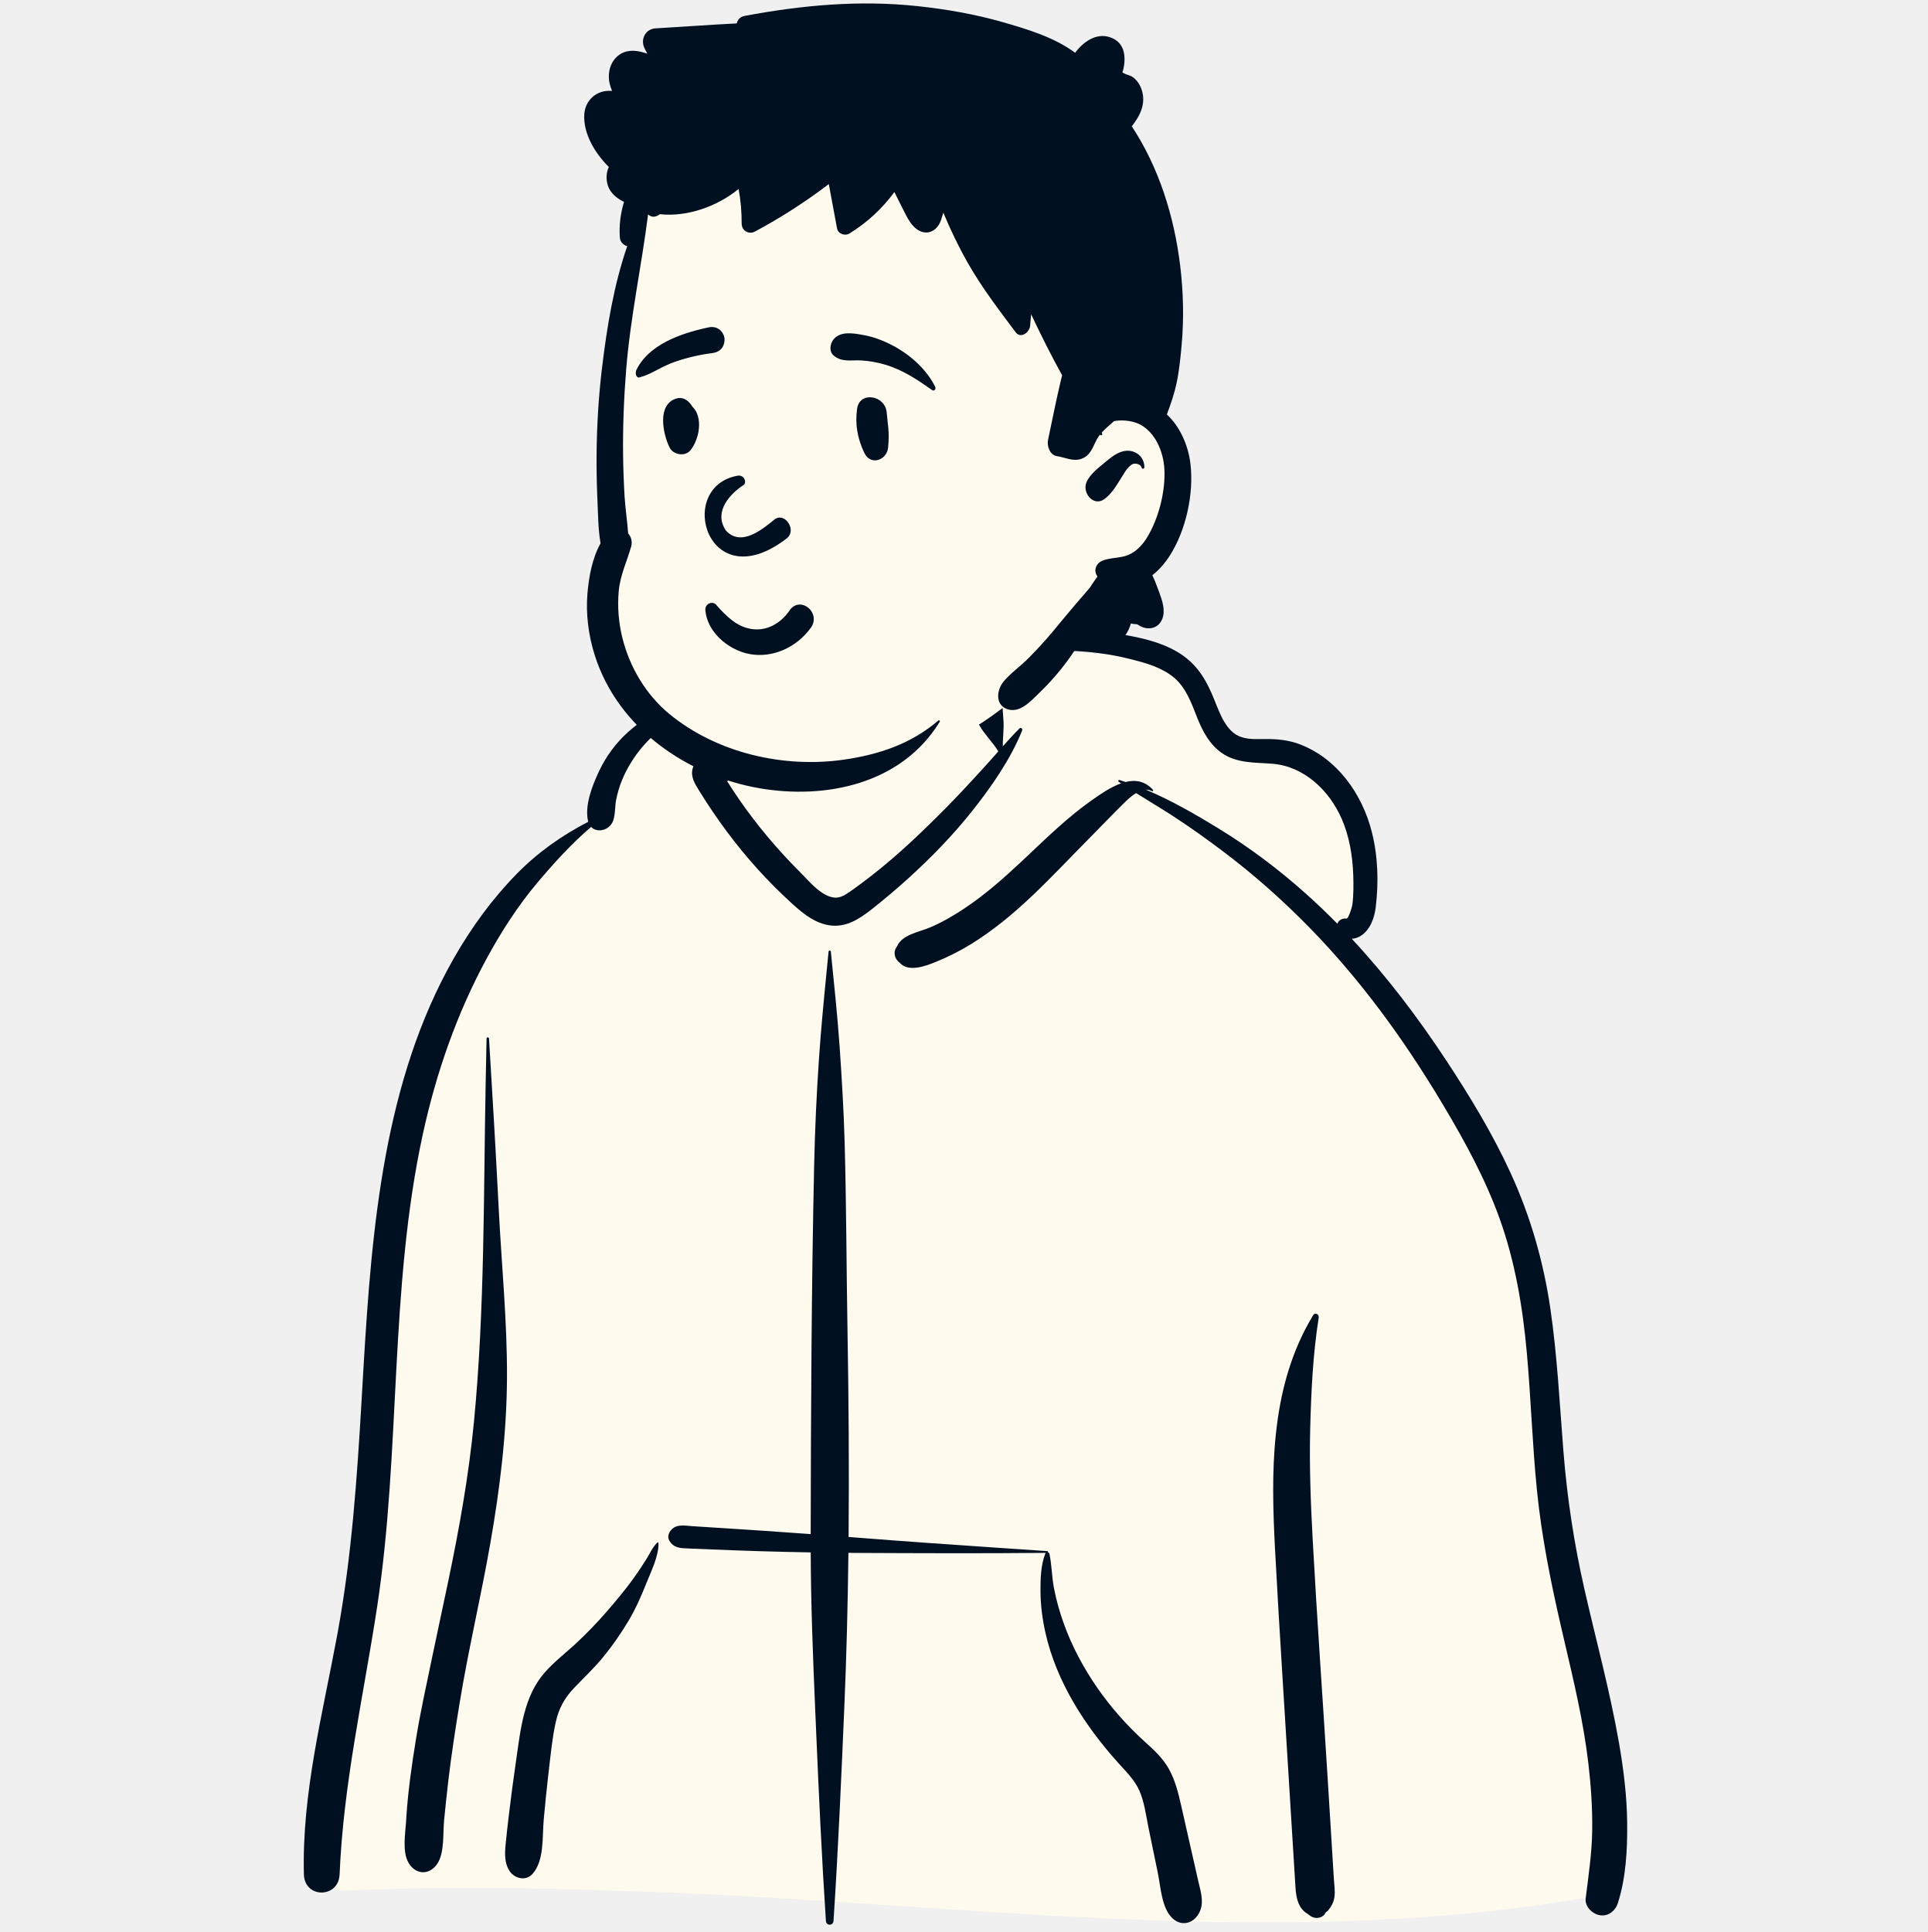
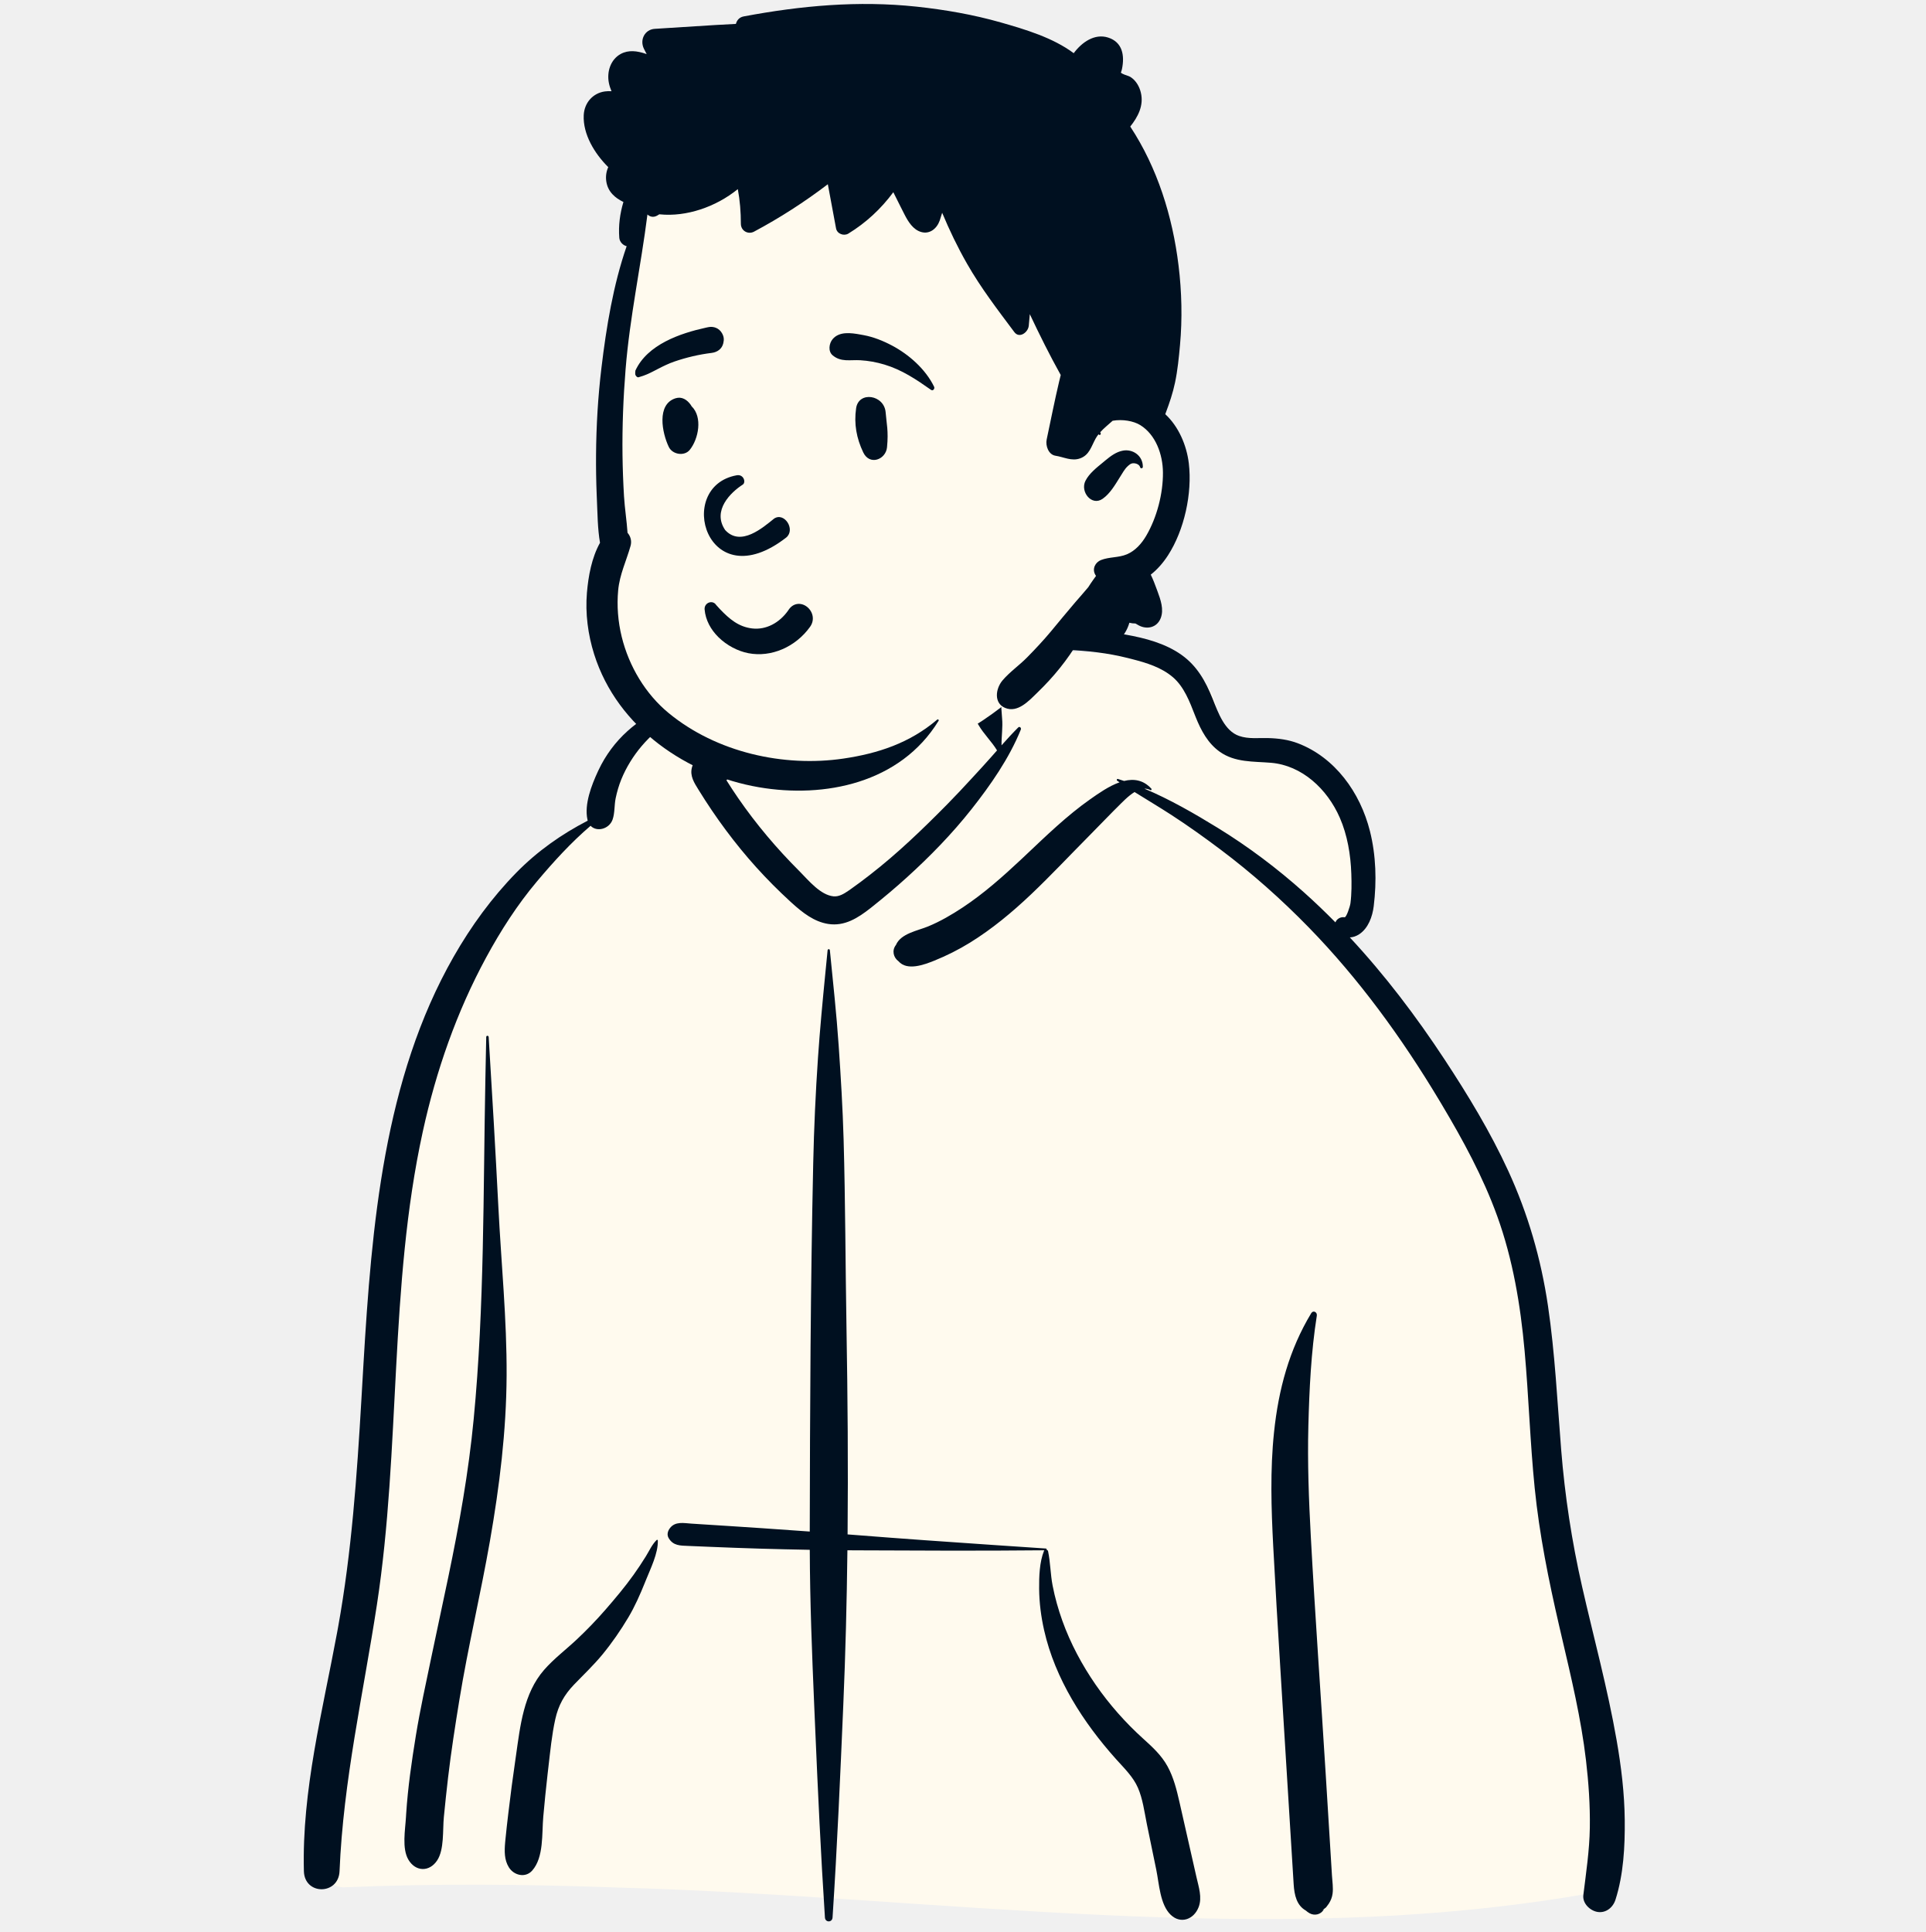
- <svg xmlns="http://www.w3.org/2000/svg" width="495" height="496" viewBox="0 0 495 496" fill="none">
-   <g clip-path="url(#clip0_187_319)">
-     <g clip-path="url(#clip1_187_319)">
-       <path fill-rule="evenodd" clip-rule="evenodd" d="M88.138 485.375C80.061 484.966 83.309 470.128 83.889 464.678C90.284 444.772 88.781 423.055 91.295 402.191C92.862 382.715 94.876 363.299 96.569 343.837C99.894 304.332 123.777 223.91 151.033 210.974C154.467 195.152 168.647 180.381 186.589 180.381C198.826 165.166 213.556 154.459 232.447 156.621C240.254 156.994 247.825 165.691 255.305 167.37C259.494 167.977 296.664 166.416 304.11 171.06C309.297 173.858 313.979 179.027 312.454 185.607C310.021 193.58 317.582 184.953 333.356 193.463C365.521 213.753 346.301 240.898 345.449 241.739C365.521 271.073 383.066 294.871 391.183 330.727C396.444 357.346 395.852 384.825 400.26 411.581C401.816 420.857 404.204 429.817 406.787 438.827C409.587 450.619 410.949 480.004 412.492 480.266C415.304 481.001 410.867 487.064 407.888 487.068C325.296 501.458 241.401 487.664 158.364 485.411C134.964 484.557 111.538 484.36 88.138 485.375Z" fill="#FFFAEE" />
-       <path fill-rule="evenodd" clip-rule="evenodd" d="M213.318 244.329C213.28 243.933 212.77 243.933 212.73 244.329L212.149 250.243C211.439 257.462 210.756 264.67 210.26 271.925C209.642 280.972 209.231 290.018 209.031 299.084C208.337 330.663 208.2 362.258 208.141 393.846C204.074 393.549 200.007 393.264 195.937 392.988C193.176 392.801 190.416 392.62 187.655 392.444L180.614 391.995L177.714 391.808C175.756 391.681 173.53 391.164 172.161 392.986C171.612 393.717 171.337 394.664 171.849 395.53C173.028 397.528 174.838 397.458 176.887 397.545C178.82 397.628 180.751 397.707 182.684 397.786C186.826 397.954 190.966 398.114 195.109 398.236C199.457 398.363 203.801 398.467 208.147 398.546C208.19 411.88 208.717 425.198 209.284 438.518L209.542 444.512C210.236 460.721 210.984 476.945 212.046 493.133C212.133 494.458 213.917 494.456 214.004 493.133C215.201 474.903 215.99 456.634 216.772 438.379C217.34 425.144 217.67 411.905 217.826 398.664C218.402 398.668 218.976 398.677 219.549 398.679C235.861 398.754 252.167 398.828 268.478 398.666C268.45 398.7 268.424 398.735 268.406 398.779C267.225 401.705 267.113 405.442 267.142 408.582C267.175 412.184 267.637 415.742 268.427 419.245C271.257 431.795 278.556 443.036 286.87 452.328L287.141 452.629C289.102 454.806 291.352 456.993 292.556 459.766C293.786 462.597 294.213 465.908 294.819 468.948L294.89 469.297L297.263 480.81C298.017 484.468 298.231 489.8 300.987 492.44C303.558 494.901 306.964 493.615 308.174 490.446C309.119 487.972 308.178 485.255 307.618 482.783L303.234 463.424C302.513 460.267 301.726 457.089 300.171 454.254C298.579 451.348 296.244 449.242 293.861 447.088C289.349 443.009 285.208 438.337 281.705 433.28C278.204 428.224 275.211 422.652 273.113 416.792C272.062 413.86 271.201 410.813 270.607 407.741C270.043 404.825 270.048 401.807 269.444 398.922C269.402 398.722 269.242 398.585 269.059 398.525C269.102 398.396 269.036 398.224 268.865 398.212L255.525 397.312C243.668 396.508 231.811 395.684 219.965 394.743L217.872 394.583C218.034 376.916 217.895 359.247 217.591 341.573C217.314 325.366 217.308 309.155 216.849 292.95C216.62 284.908 216.129 276.885 215.581 268.859C215.021 260.651 214.125 252.513 213.318 244.329ZM338.569 338.3C338.711 337.398 337.633 336.842 337.136 337.664C331.456 347.069 328.718 357.284 327.563 368.288C326.544 378 326.844 387.853 327.352 397.59C327.894 407.978 328.525 418.361 329.164 428.742L330.146 444.66L332.61 484.566C332.786 487.421 333.403 490.018 335.743 491.345C336.039 491.605 336.348 491.837 336.708 492.039C337.972 492.749 339.649 492.39 340.38 491.027L340.087 491.231C339.832 491.399 340.118 491.162 340.947 490.522L341.651 489.567C342.162 488.761 342.488 487.968 342.619 487.008C342.823 485.517 342.559 483.882 342.466 482.385L340.851 456.216C339.596 435.874 338.129 415.536 337.024 395.181C336.509 385.695 336.148 376.199 336.392 366.697C336.635 357.246 337.094 347.636 338.569 338.3ZM289.431 163.122L289.116 163.067C277.834 161.098 265.566 161.467 255.256 167.179C255.17 167.226 255.209 167.375 255.305 167.37L258.624 167.231C269.13 166.799 279.604 166.543 289.934 169.136L290.992 169.404C294.712 170.357 298.597 171.524 301.585 174.104C304.441 176.571 305.863 180.377 307.231 183.88L307.414 184.343C308.801 187.803 310.558 191.085 313.599 193.248C317.538 196.05 322.275 195.707 326.791 196.088C334.744 196.759 341.246 202.812 344.48 210.221C346.439 214.705 347.275 219.735 347.44 224.639C347.525 227.138 347.537 229.732 347.22 232.212C347.119 233.005 346.185 235.895 345.709 235.826C344.652 235.672 343.685 236.252 343.355 237.139C340.742 234.488 338.054 231.913 335.279 229.431C328.363 223.243 320.913 217.638 313.068 212.819C307.08 209.141 300.764 205.497 294.224 202.743C294.742 202.731 295.254 202.839 295.748 203.11C295.965 203.229 296.18 202.943 296.009 202.754C293.949 200.478 291.481 200.154 288.994 200.761C288.463 200.584 287.932 200.412 287.399 200.249C287.133 200.168 287.001 200.552 287.218 200.7L287.829 201.11C285.115 202.065 282.451 203.942 280.342 205.423C274.282 209.676 268.949 214.875 263.543 219.978L262.56 220.903C257.801 225.366 252.921 229.703 247.514 233.284C244.684 235.157 241.711 236.892 238.593 238.179C235.919 239.286 231.564 239.984 230.312 242.952C229.199 244.373 229.664 246.186 230.968 247.142C233.167 249.684 237.566 248.041 240.186 246.984C243.345 245.706 246.406 244.172 249.325 242.373C254.991 238.879 260.217 234.534 265.084 229.913C270.167 225.086 274.962 219.958 279.906 214.979C282.048 212.823 284.141 210.615 286.286 208.461L287.364 207.389C288.459 206.31 290.019 204.629 291.687 203.611C294.829 205.58 298.02 207.468 301.134 209.487C305.481 212.306 309.7 215.328 313.854 218.452C321.851 224.461 329.429 231.192 336.463 238.408C349.366 251.638 360.358 266.749 369.961 282.748L370.69 283.967C376.147 293.125 381.308 302.577 384.966 312.696C388.992 323.829 390.95 335.54 392.014 347.358C393.07 359.093 393.426 370.888 394.606 382.611C395.815 394.635 398.199 406.393 400.911 418.13L401.557 420.913C404.011 431.423 406.543 441.935 407.805 452.694C408.478 458.441 408.883 464.267 408.791 470.06C408.699 475.888 407.828 481.587 407.124 487.353C406.855 489.561 408.924 491.405 410.776 491.698C412.906 492.035 414.736 490.606 415.398 488.529C417.461 482.05 417.836 474.889 417.771 468.091C417.706 461.187 416.867 454.328 415.687 447.545C413.366 434.202 409.784 421.133 406.787 407.949C404.146 396.328 402.374 384.688 401.419 372.783C400.427 360.433 399.833 348.039 398.024 335.778C396.238 323.671 392.878 312.109 387.81 301.071C383.196 291.021 377.445 281.562 371.415 272.392C364.092 261.259 356.05 250.664 347.061 241.01C347.868 240.975 348.697 240.701 349.459 240.202C351.788 238.676 352.873 235.689 353.207 232.964C353.987 226.587 353.799 219.929 352.237 213.695C349.719 203.637 343.181 194.7 333.707 191.074C331.268 190.141 328.676 189.801 326.091 189.733C323.639 189.669 320.961 190.005 318.594 189.188C314.828 187.888 313.213 183.229 311.799 179.697L311.734 179.535C309.92 175.034 307.744 171.176 303.816 168.366C299.626 165.367 294.375 164.003 289.431 163.122ZM182.234 180.922C178.844 179.687 174.605 180.808 171.289 181.887C167.596 183.09 164.181 185.305 161.256 187.935C158.17 190.71 155.618 194.136 153.816 197.963L153.642 198.331C151.996 201.881 150.12 206.755 150.951 210.655C150.975 210.765 151.003 210.873 151.032 210.975C144.306 214.454 138.095 218.809 132.685 224.332C126.386 230.76 121.053 238.075 116.538 245.979C98.612 277.369 95.457 315.068 93.34 350.866L92.812 359.945C91.663 379.543 90.315 399.096 86.822 418.427L86.567 419.823C82.83 440.059 77.483 460.453 78.025 481.213C78.187 487.434 86.941 487.392 87.194 481.213C88.149 457.959 93.314 435.508 96.814 412.618C102.97 372.344 99.886 330.827 108.608 290.956C112.03 275.31 117.332 260.133 124.904 246.168C128.645 239.27 132.924 232.603 137.937 226.65C142.249 221.528 146.732 216.599 151.77 212.293C153.38 213.988 156.599 213.124 157.44 210.655C158.017 208.958 157.849 206.973 158.219 205.194C158.563 203.544 159.038 201.908 159.669 200.354C160.929 197.257 162.779 194.283 164.913 191.777C167.218 189.067 169.869 186.816 172.834 184.957C175.819 183.086 179.085 182.527 182.234 181.16C182.339 181.114 182.349 180.965 182.234 180.922ZM169.062 396.151C169.058 395.987 168.874 395.91 168.761 396.02C167.572 397.169 166.854 398.818 165.98 400.23C164.971 401.859 163.91 403.456 162.799 405.012C160.573 408.125 158.096 411.062 155.598 413.939C153.276 416.614 150.799 419.175 148.231 421.59C145.45 424.21 142.33 426.544 139.802 429.442C134.528 435.49 133.676 443.79 132.562 451.583L132.441 452.426C131.763 457.049 131.153 461.687 130.605 466.331C130.338 468.591 130.073 470.851 129.856 473.117L129.788 473.834C129.595 476.052 129.543 478.301 130.756 480.237C132.053 482.31 135.003 483.037 136.758 481.049C139.77 477.635 139.207 471.572 139.598 467.179C139.921 463.548 140.289 459.92 140.7 456.299L140.91 454.488C141.395 450.367 141.788 446.166 142.686 442.118C143.478 438.551 144.985 435.86 147.458 433.278C149.948 430.675 152.538 428.247 154.838 425.445C157.277 422.473 159.477 419.287 161.461 415.96C163.157 413.116 164.516 410.021 165.762 406.929L165.968 406.414C167.17 403.398 169.157 399.472 169.062 396.151ZM125.551 266.632C125.523 266.213 124.932 266.205 124.924 266.632C124.849 270.251 124.778 273.867 124.704 277.485C124.131 306.634 124.485 335.851 121.7 364.9C120.388 378.596 117.969 392.093 115.171 405.531C113.739 412.408 112.238 419.268 110.81 426.145C109.419 432.848 107.927 439.584 106.823 446.348C105.739 452.997 104.768 459.697 104.333 466.431L104.28 467.31C104.092 470.573 103.195 475.371 104.907 478.262C106.76 481.394 110.307 481.45 112.293 478.461C114.157 475.653 113.694 470.66 114.022 467.31C114.358 463.899 114.713 460.485 115.114 457.08C115.897 450.438 116.932 443.815 118.006 437.218C120.246 423.483 123.494 409.922 125.889 396.209C128.346 382.158 130.093 368.005 130.166 353.699C130.239 339.272 128.785 324.872 128.052 310.476C127.306 295.854 126.457 281.244 125.551 266.632ZM256.647 175.969C255.901 173.334 253.272 171.686 250.707 172.426C248.356 173.105 246.415 176.102 247.334 178.666C248.337 181.464 250.09 183.85 251.567 186.393C252.932 188.743 254.923 190.593 256.314 192.901L254.782 194.636C254.015 195.502 253.246 196.362 252.469 197.207L249.797 200.115C247.715 202.375 245.621 204.623 243.467 206.804C237.135 213.22 230.702 219.424 223.61 224.92C221.996 226.17 220.368 227.412 218.697 228.577L218.072 229.011C216.924 229.801 215.644 230.575 214.258 230.442C210.891 230.116 207.846 226.359 205.532 224.02L205.411 223.9C199.674 218.167 194.363 211.899 189.72 205.16C188.689 203.662 187.69 202.139 186.719 200.599C188.962 197.844 188.426 192.467 188.551 189.126C188.638 186.777 188.644 184.428 188.658 182.077L188.664 181.603C188.691 180.082 188.757 178.623 187.815 177.37C187.762 177.298 187.647 177.3 187.578 177.338C186.29 178.047 185.894 179.234 185.344 180.565L185.287 180.703C184.618 182.3 183.977 183.913 183.33 185.519C182.652 187.201 182.031 188.908 181.4 190.611C181.107 191.402 180.826 192.197 180.553 192.997C180.385 193.507 180.213 194.015 180.037 194.522L179.993 194.561C179.76 194.77 179.562 194.99 179.39 195.218C178.672 195.595 178.102 196.283 177.833 197.293C177.249 199.493 178.456 201.287 179.532 203.033C183.904 210.127 188.887 216.886 194.428 223.019C197.18 226.064 200.074 228.974 203.087 231.734L203.613 232.214C206.319 234.657 209.259 236.971 212.875 237.544C217.104 238.213 220.548 236.003 223.786 233.456L224.109 233.201C227.179 230.76 230.187 228.232 233.102 225.591C239.045 220.201 244.698 214.414 249.715 208.067C254.596 201.892 259.42 194.988 262.428 187.558C262.612 187.105 262.129 186.632 261.752 187.01C260.282 188.479 258.868 190.028 257.471 191.597C257.432 189.287 257.838 186.958 257.612 184.634C257.337 181.809 257.416 178.689 256.647 175.969Z" fill="#001020" />
-       <path fill-rule="evenodd" clip-rule="evenodd" d="M226.3 9.198C202.569 9.198 178.025 28.519 169.325 40.847C162.012 51.213 158.075 98.085 158.075 129.762C158.075 136.387 154.594 148.875 155.61 155.212C159.331 178.434 175.549 197.909 207.645 197.909C239.742 197.909 262.754 184.546 286.611 148.667C298.186 148.667 303.796 139.344 303.877 124.63C303.959 109.916 292.704 104.562 292.704 104.562C292.704 104.562 296.717 46.495 286.611 31.376C276.504 16.258 250.03 9.198 226.3 9.198Z" fill="#FFFAEE" />
-       <path fill-rule="evenodd" clip-rule="evenodd" d="M235.583 1.574C220.6 -0.02 205.918 1.319 191.153 4.089C190.025 4.304 189.386 5.081 189.147 6.016C182.194 6.35 175.23 6.886 168.285 7.285C165.765 7.43 164.334 10.046 165.484 12.408C165.713 12.877 165.952 13.334 166.196 13.79L165.891 13.685C163.8 12.981 161.543 12.634 159.508 13.751C156.916 15.174 155.901 18.312 156.473 21.2C156.619 21.938 156.867 22.645 157.146 23.334C156.578 23.295 156.006 23.308 155.436 23.387C152.412 23.808 150.162 26.244 150.004 29.489C149.771 34.387 152.776 39.357 156.315 42.864C155.8 43.975 155.605 45.283 155.818 46.609C156.243 49.229 158.081 50.799 160.214 51.822C159.324 54.786 158.904 57.884 159.151 61.051C159.235 62.108 160.115 62.981 161.045 63.195C157.581 73.21 155.828 83.962 154.568 94.439C153.67 101.894 153.227 109.391 153.171 116.902C153.146 120.293 153.199 123.687 153.336 127.079L153.389 128.35C153.557 132.016 153.565 135.866 154.192 139.492C152.052 143.315 151.191 148.061 150.827 152.345C150.376 157.648 151.09 163.117 152.683 168.162C158.693 187.222 176.831 199.25 195.05 202.376C211.912 205.269 231.425 201.375 241.28 185.286C241.434 185.031 241.104 184.821 240.912 184.988C233.862 191.01 225.683 193.697 216.798 195.005C201.433 197.262 184.166 193.433 171.838 183.285C165.919 178.412 161.652 171.318 159.775 163.684C158.819 159.782 158.489 155.712 158.865 151.696C159.248 147.622 160.965 144.145 162.05 140.295C162.412 138.996 162.028 137.788 161.272 136.929C161.058 133.803 160.556 130.651 160.364 127.534C160.152 123.991 160.022 120.449 159.976 116.902C159.887 109.545 160.18 102.174 160.77 94.848C161.848 81.433 164.71 68.343 166.392 55.041C167.013 55.627 167.905 55.868 168.839 55.356L168.936 55.3L169.446 54.993C169.476 54.993 169.509 54.998 169.539 55.002C173.029 55.358 176.647 54.848 179.99 53.755C183.489 52.614 186.735 50.858 189.637 48.518C190.187 51.455 190.419 54.422 190.423 57.416C190.427 59.286 192.31 60.257 193.808 59.458C200.44 55.919 206.775 51.841 212.79 47.258C213.493 51.038 214.193 54.817 214.901 58.601C215.172 60.059 216.941 60.647 218.072 59.954C222.577 57.201 226.468 53.597 229.636 49.312C230.269 50.583 230.903 51.853 231.542 53.12L232.503 55.019C233.452 56.885 234.722 58.948 236.8 59.545C238.998 60.177 240.833 58.681 241.572 56.591C241.798 55.941 242.007 55.274 242.199 54.602C244.072 59.093 246.186 63.483 248.577 67.671C252.163 73.952 256.468 79.549 260.76 85.291C262.064 87.034 264.295 85.37 264.475 83.676C264.579 82.68 264.667 81.679 264.743 80.682C267.244 85.983 269.853 91.234 272.696 96.334L272.289 98.009C271.116 102.96 270.142 107.946 269.083 112.923C268.741 114.529 269.554 116.825 271.34 117.098C273.474 117.425 275.493 118.57 277.678 117.782C280.062 116.923 280.533 114.759 281.658 112.708C281.883 112.299 282.144 111.924 282.425 111.568L282.496 111.665C282.672 111.907 283.089 111.643 282.985 111.367L282.863 111.047C283.829 109.969 284.986 109.071 286.05 108.103C288.577 107.656 291.42 108.146 293.162 109.225C297.128 111.682 298.95 116.748 298.987 121.406C299.034 126.858 297.425 132.987 294.708 137.648C293.513 139.698 291.874 141.551 289.71 142.46C287.561 143.364 285.233 143.083 283.048 143.934C281.602 144.501 280.711 146.187 281.585 147.714C281.643 147.82 281.71 147.916 281.773 148.017L281.123 148.923C280.676 149.551 280.21 150.223 279.775 150.923C278.664 152.266 277.494 153.562 276.361 154.883C274.267 157.319 272.236 159.821 270.176 162.292C268.232 164.624 266.176 166.814 264.057 168.969C262.055 171.011 259.556 172.727 257.717 174.905C255.929 177.029 255.443 180.738 258.386 181.968C261.641 183.331 264.523 180.135 266.715 178.005L266.807 177.916C270.824 174.033 274.452 169.595 277.332 164.71C280.186 166.751 284.314 166.945 287.155 164.906C288.651 163.832 289.798 162.028 290.355 160.066C290.881 160.19 291.406 160.262 291.919 160.254C292.182 160.415 292.447 160.571 292.714 160.717C294.834 161.875 297.437 161.358 298.407 158.895C299.29 156.659 298.38 154.119 297.585 151.965L297.42 151.52C296.969 150.291 296.472 148.952 295.853 147.692C297.575 146.331 299.046 144.641 300.291 142.719C304.475 136.244 306.565 126.774 305.641 119.049C305.085 114.387 303 109.558 299.586 106.415L299.71 106.072C300.668 103.522 301.537 100.963 302.101 98.268C302.761 95.116 303.084 91.85 303.376 88.641C303.994 81.863 303.827 74.932 303.004 68.18C301.457 55.472 297.537 42.996 290.579 32.421C292.552 29.94 294.115 27.021 293.3 23.663C292.928 22.122 292.08 20.661 290.8 19.778C290.094 19.291 289.254 19.216 288.548 18.813L288.335 18.69C288.025 18.5 288.262 18.52 288.447 17.636C289.179 14.106 288.573 10.696 284.874 9.524C281.393 8.422 278.099 10.762 276.039 13.549C270.648 9.532 263.543 7.43 257.295 5.643C250.19 3.619 242.902 2.355 235.583 1.574ZM293.818 119.966C293.843 117.091 291.248 115.317 288.694 115.787C286.979 116.101 285.548 117.176 284.205 118.287L283.55 118.831C281.914 120.18 280.036 121.635 279.061 123.544C277.632 126.363 280.653 130.155 283.474 128.179C285.409 126.817 286.649 124.635 287.919 122.607L288.05 122.398C288.627 121.489 289.133 120.524 289.923 119.795L290.094 119.638C290.353 119.405 290.632 119.193 290.968 119.093C291.615 118.897 292.813 119.171 293.099 119.98L293.124 120.063C293.229 120.471 293.813 120.383 293.818 119.966Z" fill="#001020" />
-       <path fill-rule="evenodd" clip-rule="evenodd" d="M201.073 166.885C203.882 165.682 206.389 163.674 208.222 161.108C208.859 160.217 209.024 159.275 208.891 158.413C208.741 157.445 208.195 156.567 207.451 155.979C206.705 155.388 205.771 155.097 204.869 155.245C204.084 155.374 203.305 155.825 202.685 156.76L202.557 156.948C201.467 158.496 200.048 159.766 198.43 160.585C196.871 161.374 195.127 161.742 193.323 161.528C189.884 161.12 187.517 159.168 184.998 156.517C184.686 156.182 184.373 155.837 184.061 155.486C183.863 155.168 183.588 154.964 183.281 154.856C182.943 154.737 182.559 154.744 182.207 154.873C181.869 154.997 181.566 155.232 181.362 155.546C181.17 155.843 181.06 156.211 181.095 156.634C181.327 159.382 182.694 161.834 184.636 163.759C186.794 165.898 189.655 167.377 192.347 167.896C195.313 168.468 198.335 168.058 201.073 166.885ZM190.947 124.498C187.792 126.513 182.982 131.211 186.377 136.206C190.375 140.611 196.128 135.561 198.964 133.277C201.593 131.507 204.547 136.059 202.108 138.126C181.62 154.059 173.303 125.025 189.35 122.129C191.119 121.81 191.774 123.875 190.947 124.498ZM227.663 105.964C227.314 101.418 220.723 100.385 220.066 104.884C219.48 108.914 220.171 112.616 221.899 116.244C223.55 119.71 227.701 118.093 228.014 114.937C228.435 110.706 227.88 108.792 227.663 105.964ZM177.485 103.951C176.565 102.687 175.24 101.824 173.649 102.312C168.682 103.836 170.146 111.243 171.891 114.848C172.838 116.806 175.903 117.303 177.287 115.579C179.544 112.768 180.624 107.153 177.756 104.384C177.677 104.241 177.592 104.097 177.485 103.951ZM221.969 86.071L221.184 85.927C218.756 85.486 215.74 85.062 214.022 87.112C213.11 88.199 212.798 90.219 214.022 91.26C216.175 93.09 218.556 92.38 221.136 92.535C223.262 92.664 225.306 93.033 227.354 93.648C231.848 94.997 235.509 97.46 239.347 100.164C239.851 100.519 240.365 99.842 240.125 99.348C237.909 94.79 233.616 91.046 229.315 88.763C227.02 87.545 224.508 86.535 221.969 86.071ZM182.013 84.029L181.412 84.158C174.878 85.593 166.385 88.46 163.292 95.202C163.173 96.156 163.297 96.36 163.4 96.493L163.434 96.538C163.517 96.652 163.582 96.809 163.976 96.939C164.087 96.911 164.196 96.882 164.308 96.852C165.727 96.461 166.848 95.923 167.934 95.365L169.113 94.755C170.48 94.052 171.859 93.373 173.321 92.872C176.439 91.804 179.647 91.051 182.903 90.649C183.61 90.562 184.29 90.312 184.826 89.883C185.337 89.476 185.724 88.912 185.902 88.163C186.132 87.193 186.067 86.459 185.57 85.584C185.198 84.927 184.664 84.472 184.053 84.21C183.43 83.944 182.719 83.881 182.013 84.029Z" fill="#001020" />
+ <svg xmlns="http://www.w3.org/2000/svg" width="290" height="291" viewBox="0 0 290 291" fill="none">
+   <g clip-path="url(#clip0_186_28)">
+     <g clip-path="url(#clip1_186_28)">
+       <path fill-rule="evenodd" clip-rule="evenodd" d="M51.69 284.276C46.961 284.036 48.863 275.348 49.202 272.157C52.947 260.501 52.067 247.785 53.539 235.569C54.456 224.166 55.635 212.797 56.627 201.402C58.574 178.271 72.558 131.182 88.516 123.608C90.527 114.344 98.83 105.695 109.335 105.695C116.5 96.787 125.125 90.517 136.186 91.783C140.757 92.002 145.19 97.094 149.57 98.077C152.023 98.433 173.787 97.518 178.146 100.238C181.183 101.876 183.925 104.902 183.032 108.755C181.607 113.424 186.034 108.372 195.27 113.355C214.104 125.236 202.85 141.129 202.351 141.622C214.104 158.797 224.376 172.732 229.129 193.726C232.21 209.312 231.863 225.401 234.444 241.068C235.355 246.499 236.753 251.745 238.266 257.021C239.905 263.925 240.702 281.131 241.606 281.284C243.252 281.714 240.655 285.264 238.911 285.267C190.551 293.692 141.429 285.616 92.809 284.296C79.108 283.796 65.391 283.681 51.69 284.276Z" fill="#FFFAEE" />
+       <path fill-rule="evenodd" clip-rule="evenodd" d="M124.986 143.138C124.964 142.906 124.665 142.906 124.642 143.138L124.301 146.601C123.886 150.828 123.486 155.048 123.195 159.296C122.834 164.593 122.593 169.89 122.476 175.198C122.069 193.688 121.989 212.188 121.955 230.683C119.573 230.509 117.192 230.342 114.809 230.181C113.192 230.071 111.577 229.965 109.96 229.862L105.837 229.599L104.139 229.49C102.993 229.416 101.689 229.113 100.888 230.18C100.566 230.608 100.405 231.162 100.705 231.669C101.395 232.839 102.455 232.798 103.655 232.849C104.787 232.898 105.917 232.944 107.049 232.99C109.474 233.089 111.899 233.182 114.324 233.254C116.87 233.328 119.413 233.389 121.958 233.435C121.984 241.243 122.292 249.041 122.624 256.84L122.775 260.349C123.181 269.84 123.619 279.339 124.241 288.818C124.292 289.594 125.337 289.593 125.388 288.818C126.089 278.144 126.551 267.447 127.008 256.758C127.341 249.009 127.534 241.257 127.626 233.504C127.963 233.507 128.299 233.512 128.634 233.513C138.185 233.557 147.733 233.601 157.283 233.506C157.267 233.525 157.251 233.546 157.241 233.571C156.55 235.285 156.484 237.473 156.501 239.311C156.52 241.42 156.791 243.503 157.253 245.555C158.91 252.903 163.184 259.485 168.052 264.926L168.211 265.102C169.359 266.377 170.676 267.657 171.381 269.281C172.101 270.938 172.351 272.877 172.707 274.657L172.748 274.862L174.138 281.603C174.579 283.744 174.704 286.866 176.318 288.412C177.823 289.853 179.818 289.1 180.526 287.244C181.079 285.796 180.528 284.205 180.201 282.758L177.633 271.422C177.212 269.574 176.751 267.713 175.84 266.053C174.908 264.352 173.541 263.119 172.145 261.857C169.504 259.469 167.079 256.734 165.028 253.773C162.978 250.812 161.226 247.55 159.997 244.119C159.382 242.402 158.878 240.618 158.53 238.819C158.199 237.111 158.202 235.344 157.849 233.655C157.824 233.538 157.731 233.458 157.623 233.423C157.649 233.348 157.61 233.247 157.51 233.239L149.699 232.713C142.756 232.242 135.814 231.759 128.878 231.208L127.652 231.115C127.747 220.77 127.666 210.425 127.488 200.077C127.326 190.587 127.322 181.095 127.053 171.607C126.919 166.898 126.632 162.2 126.311 157.501C125.983 152.695 125.458 147.93 124.986 143.138ZM198.323 198.16C198.406 197.632 197.775 197.306 197.484 197.788C194.158 203.294 192.555 209.275 191.879 215.718C191.282 221.405 191.458 227.174 191.755 232.876C192.072 238.958 192.442 245.037 192.816 251.115L193.391 260.436L194.834 283.801C194.937 285.473 195.298 286.994 196.668 287.771C196.842 287.923 197.022 288.059 197.233 288.177C197.973 288.593 198.955 288.383 199.383 287.585L199.212 287.704C199.062 287.802 199.23 287.664 199.715 287.289L200.127 286.73C200.426 286.258 200.618 285.793 200.694 285.232C200.814 284.358 200.659 283.401 200.605 282.524L199.659 267.202C198.924 255.291 198.065 243.383 197.418 231.465C197.116 225.911 196.905 220.351 197.048 214.787C197.191 209.253 197.459 203.626 198.323 198.16ZM169.552 95.59L169.367 95.557C162.761 94.405 155.578 94.621 149.541 97.965C149.491 97.993 149.514 98.08 149.57 98.077L151.513 97.996C157.665 97.743 163.797 97.593 169.846 99.111L170.465 99.268C172.644 99.826 174.918 100.509 176.668 102.02C178.34 103.465 179.173 105.693 179.974 107.744L180.081 108.015C180.893 110.041 181.922 111.962 183.702 113.229C186.009 114.87 188.782 114.669 191.427 114.892C196.083 115.285 199.89 118.829 201.784 123.167C202.931 125.793 203.42 128.738 203.517 131.609C203.567 133.072 203.574 134.591 203.388 136.043C203.329 136.508 202.782 138.2 202.504 138.159C201.884 138.069 201.318 138.409 201.125 138.928C199.595 137.376 198.021 135.868 196.397 134.415C192.347 130.792 187.985 127.51 183.391 124.688C179.885 122.535 176.188 120.401 172.358 118.789C172.662 118.782 172.961 118.845 173.25 119.003C173.377 119.073 173.503 118.906 173.403 118.795C172.197 117.462 170.752 117.273 169.296 117.628C168.985 117.524 168.674 117.424 168.362 117.328C168.206 117.281 168.129 117.506 168.256 117.593L168.613 117.833C167.024 118.392 165.464 119.491 164.229 120.358C160.682 122.848 157.559 125.892 154.393 128.88L153.818 129.422C151.032 132.035 148.174 134.574 145.008 136.671C143.351 137.768 141.611 138.783 139.785 139.537C138.219 140.186 135.67 140.594 134.936 142.332C134.284 143.164 134.557 144.226 135.32 144.785C136.608 146.274 139.184 145.312 140.718 144.693C142.568 143.945 144.36 143.046 146.069 141.993C149.387 139.947 152.446 137.403 155.296 134.697C158.272 131.871 161.08 128.868 163.974 125.953C165.229 124.691 166.454 123.398 167.71 122.136L168.341 121.509C168.982 120.877 169.896 119.893 170.872 119.297C172.712 120.45 174.581 121.555 176.404 122.738C178.949 124.388 181.42 126.157 183.852 127.987C188.534 131.505 192.971 135.446 197.09 139.671C204.645 147.418 211.081 156.265 216.703 165.633L217.13 166.347C220.326 171.709 223.347 177.244 225.489 183.169C227.847 189.687 228.993 196.544 229.616 203.463C230.234 210.335 230.443 217.241 231.133 224.105C231.842 231.145 233.238 238.03 234.825 244.902L235.204 246.532C236.64 252.685 238.123 258.84 238.862 265.14C239.256 268.505 239.493 271.916 239.439 275.308C239.385 278.72 238.875 282.057 238.463 285.433C238.305 286.726 239.517 287.806 240.601 287.978C241.848 288.175 242.92 287.338 243.307 286.122C244.516 282.329 244.735 278.135 244.697 274.155C244.659 270.113 244.168 266.097 243.477 262.125C242.118 254.312 240.021 246.661 238.266 238.941C236.72 232.136 235.682 225.321 235.122 218.35C234.542 211.119 234.194 203.862 233.135 196.684C232.089 189.595 230.122 182.824 227.155 176.362C224.453 170.477 221.085 164.939 217.555 159.57C213.267 153.051 208.558 146.848 203.295 141.195C203.768 141.174 204.253 141.014 204.699 140.722C206.063 139.828 206.698 138.079 206.893 136.484C207.351 132.75 207.24 128.851 206.326 125.202C204.851 119.312 201.023 114.079 195.476 111.957C194.048 111.41 192.53 111.211 191.017 111.171C189.581 111.134 188.013 111.33 186.627 110.852C184.422 110.091 183.476 107.363 182.648 105.295L182.61 105.2C181.548 102.564 180.274 100.306 177.974 98.66C175.521 96.904 172.447 96.106 169.552 95.59ZM106.786 106.012C104.801 105.289 102.318 105.945 100.377 106.577C98.215 107.281 96.216 108.578 94.502 110.119C92.695 111.743 91.201 113.749 90.146 115.99L90.044 116.206C89.081 118.284 87.983 121.138 88.469 123.421C88.483 123.486 88.499 123.549 88.516 123.608C84.578 125.645 80.941 128.196 77.773 131.429C74.085 135.193 70.963 139.477 68.32 144.104C57.823 162.483 55.976 184.557 54.736 205.518L54.427 210.833C53.754 222.309 52.965 233.757 50.92 245.076L50.771 245.893C48.583 257.742 45.452 269.683 45.769 281.838C45.864 285.481 50.989 285.456 51.138 281.838C51.697 268.223 54.721 255.077 56.77 241.674C60.375 218.094 58.569 193.784 63.676 170.439C65.68 161.278 68.784 152.392 73.218 144.215C75.408 140.176 77.914 136.272 80.849 132.787C83.374 129.788 85.998 126.902 88.948 124.381C89.891 125.373 91.776 124.867 92.268 123.421C92.606 122.428 92.508 121.265 92.724 120.224C92.926 119.258 93.204 118.3 93.573 117.39C94.311 115.577 95.394 113.835 96.644 112.368C97.993 110.781 99.546 109.463 101.282 108.375C103.03 107.279 104.942 106.952 106.786 106.151C106.847 106.124 106.853 106.037 106.786 106.012ZM99.073 232.033C99.071 231.937 98.963 231.892 98.897 231.956C98.201 232.629 97.78 233.594 97.268 234.421C96.678 235.375 96.057 236.31 95.406 237.221C94.103 239.044 92.653 240.764 91.19 242.448C89.83 244.014 88.38 245.514 86.876 246.928C85.248 248.462 83.421 249.829 81.941 251.525C78.853 255.066 78.354 259.926 77.702 264.489L77.631 264.983C77.234 267.69 76.877 270.406 76.556 273.125C76.4 274.448 76.245 275.771 76.117 277.098L76.078 277.518C75.964 278.816 75.934 280.133 76.644 281.267C77.404 282.481 79.131 282.906 80.158 281.742C81.922 279.743 81.592 276.193 81.822 273.621C82.01 271.495 82.226 269.371 82.467 267.251L82.59 266.19C82.873 263.778 83.104 261.317 83.63 258.947C84.093 256.859 84.976 255.283 86.423 253.771C87.882 252.247 89.398 250.826 90.745 249.185C92.173 247.445 93.461 245.579 94.623 243.631C95.615 241.966 96.411 240.154 97.141 238.343L97.261 238.042C97.966 236.276 99.129 233.978 99.073 232.033ZM73.597 156.197C73.581 155.952 73.234 155.947 73.23 156.197C73.186 158.316 73.144 160.433 73.101 162.551C72.765 179.619 72.972 196.726 71.341 213.735C70.574 221.754 69.157 229.657 67.519 237.525C66.681 241.552 65.802 245.568 64.965 249.595C64.151 253.52 63.278 257.464 62.631 261.424C61.997 265.317 61.428 269.241 61.173 273.183L61.142 273.698C61.032 275.608 60.507 278.417 61.509 280.11C62.594 281.944 64.671 281.977 65.834 280.227C66.925 278.583 66.654 275.659 66.846 273.698C67.043 271.701 67.251 269.701 67.486 267.708C67.944 263.819 68.55 259.941 69.179 256.078C70.49 248.036 72.392 240.096 73.795 232.067C75.233 223.84 76.256 215.553 76.299 207.176C76.342 198.729 75.49 190.298 75.061 181.869C74.624 173.307 74.127 164.753 73.597 156.197ZM150.356 103.112C149.919 101.569 148.38 100.604 146.878 101.038C145.501 101.435 144.365 103.19 144.903 104.691C145.49 106.329 146.516 107.726 147.382 109.215C148.181 110.591 149.347 111.675 150.161 113.026L149.264 114.042C148.815 114.549 148.365 115.053 147.91 115.548L146.345 117.25C145.126 118.573 143.9 119.889 142.639 121.167C138.931 124.923 135.165 128.556 131.012 131.774C130.067 132.506 129.114 133.233 128.135 133.915L127.769 134.169C127.097 134.631 126.348 135.085 125.536 135.007C123.565 134.816 121.782 132.616 120.427 131.247L120.356 131.176C116.997 127.82 113.887 124.15 111.169 120.204C110.565 119.327 109.98 118.435 109.412 117.533C110.725 115.92 110.411 112.772 110.484 110.816C110.535 109.44 110.539 108.065 110.547 106.688L110.55 106.411C110.567 105.52 110.605 104.666 110.053 103.933C110.022 103.89 109.955 103.891 109.914 103.914C109.16 104.329 108.929 105.023 108.607 105.803L108.573 105.884C108.182 106.819 107.806 107.763 107.428 108.704C107.03 109.689 106.667 110.688 106.297 111.685C106.126 112.149 105.961 112.614 105.801 113.082C105.703 113.381 105.602 113.678 105.499 113.975L105.474 113.998C105.337 114.12 105.221 114.249 105.12 114.382C104.7 114.603 104.366 115.006 104.209 115.598C103.867 116.886 104.574 117.936 105.204 118.958C107.763 123.112 110.681 127.07 113.925 130.661C115.537 132.444 117.231 134.147 118.995 135.764L119.303 136.045C120.888 137.475 122.609 138.83 124.726 139.165C127.203 139.557 129.219 138.263 131.115 136.772L131.304 136.622C133.102 135.193 134.863 133.713 136.57 132.166C140.049 129.011 143.359 125.622 146.297 121.906C149.155 118.29 151.979 114.248 153.741 109.897C153.848 109.632 153.566 109.355 153.345 109.576C152.484 110.437 151.657 111.344 150.838 112.263C150.816 110.91 151.053 109.546 150.921 108.186C150.76 106.532 150.806 104.704 150.356 103.112Z" fill="#001020" />
+       <path fill-rule="evenodd" clip-rule="evenodd" d="M132.587 5.465C118.692 5.465 104.321 16.777 99.227 23.996C94.945 30.065 92.64 57.51 92.64 76.057C92.64 79.936 90.601 87.248 91.197 90.959C93.376 104.555 102.871 115.958 121.664 115.958C140.457 115.958 153.932 108.134 167.9 87.126C174.678 87.126 177.962 81.667 178.01 73.052C178.058 64.436 171.468 61.302 171.468 61.302C171.468 61.302 173.817 27.302 167.9 18.45C161.983 9.598 146.481 5.465 132.587 5.465Z" fill="#FFFAEE" />
+       <path fill-rule="evenodd" clip-rule="evenodd" d="M138.023 1C129.25 0.067 120.653 0.851 112.008 2.473C111.347 2.599 110.973 3.054 110.833 3.601C106.762 3.797 102.685 4.11 98.618 4.344C97.142 4.429 96.305 5.961 96.978 7.344C97.112 7.619 97.252 7.886 97.395 8.153L97.216 8.091C95.992 7.679 94.671 7.476 93.479 8.13C91.961 8.963 91.367 10.801 91.702 12.492C91.787 12.924 91.932 13.338 92.096 13.741C91.763 13.718 91.428 13.726 91.095 13.772C89.324 14.019 88.007 15.445 87.914 17.345C87.778 20.213 89.537 23.123 91.609 25.176C91.308 25.827 91.193 26.593 91.319 27.369C91.567 28.904 92.644 29.822 93.892 30.422C93.371 32.157 93.125 33.971 93.27 35.825C93.319 36.444 93.834 36.955 94.379 37.081C92.35 42.945 91.324 49.24 90.586 55.375C90.061 59.739 89.801 64.129 89.769 68.527C89.754 70.512 89.785 72.5 89.865 74.486L89.896 75.23C89.995 77.377 89.999 79.631 90.366 81.754C89.113 83.993 88.609 86.771 88.396 89.28C88.132 92.385 88.55 95.587 89.483 98.541C93.001 109.701 103.622 116.743 114.289 118.574C124.162 120.268 135.588 117.988 141.358 108.567C141.448 108.418 141.255 108.295 141.143 108.393C137.014 111.919 132.226 113.492 127.023 114.258C118.027 115.579 107.917 113.338 100.698 107.395C97.233 104.542 94.734 100.389 93.635 95.919C93.076 93.634 92.882 91.251 93.102 88.9C93.327 86.514 94.332 84.479 94.967 82.224C95.179 81.463 94.954 80.757 94.512 80.253C94.387 78.423 94.093 76.577 93.98 74.753C93.856 72.678 93.78 70.604 93.753 68.527C93.701 64.219 93.872 59.904 94.218 55.614C94.849 47.759 96.525 40.095 97.509 32.306C97.873 32.649 98.395 32.79 98.942 32.491L98.999 32.458L99.298 32.278C99.315 32.278 99.335 32.281 99.352 32.283C101.395 32.492 103.514 32.194 105.471 31.553C107.52 30.885 109.421 29.857 111.12 28.487C111.442 30.206 111.578 31.944 111.58 33.697C111.582 34.792 112.685 35.36 113.562 34.892C117.446 32.82 121.154 30.433 124.677 27.75C125.088 29.962 125.498 32.175 125.913 34.391C126.071 35.244 127.107 35.589 127.769 35.183C130.407 33.571 132.686 31.461 134.54 28.952C134.911 29.696 135.282 30.44 135.656 31.182L136.219 32.293C136.775 33.386 137.518 34.594 138.735 34.944C140.022 35.314 141.096 34.437 141.529 33.214C141.661 32.834 141.784 32.443 141.896 32.049C142.993 34.679 144.231 37.249 145.631 39.701C147.73 43.379 150.251 46.656 152.764 50.018C153.527 51.039 154.834 50.065 154.939 49.073C155 48.489 155.052 47.903 155.096 47.319C156.56 50.423 158.088 53.498 159.753 56.484L159.515 57.465C158.828 60.364 158.257 63.283 157.637 66.197C157.437 67.138 157.913 68.482 158.959 68.642C160.208 68.833 161.39 69.504 162.67 69.042C164.066 68.539 164.341 67.272 165 66.071C165.132 65.832 165.284 65.612 165.449 65.404L165.491 65.461C165.594 65.602 165.838 65.448 165.777 65.286L165.705 65.099C166.271 64.468 166.949 63.942 167.571 63.375C169.052 63.114 170.716 63.4 171.736 64.032C174.058 65.471 175.125 68.437 175.147 71.164C175.174 74.357 174.232 77.945 172.641 80.675C171.941 81.875 170.982 82.959 169.715 83.492C168.457 84.021 167.094 83.857 165.814 84.355C164.967 84.687 164.446 85.674 164.957 86.568C164.992 86.63 165.031 86.686 165.068 86.746L164.687 87.276C164.425 87.644 164.152 88.037 163.898 88.447C163.247 89.234 162.562 89.992 161.898 90.766C160.673 92.192 159.483 93.657 158.277 95.104C157.139 96.469 155.935 97.751 154.694 99.013C153.522 100.209 152.059 101.214 150.982 102.489C149.935 103.733 149.651 105.904 151.374 106.624C153.28 107.423 154.967 105.552 156.251 104.304L156.304 104.252C158.657 101.978 160.781 99.38 162.467 96.52C164.138 97.714 166.555 97.829 168.219 96.634C169.094 96.006 169.766 94.95 170.092 93.8C170.4 93.873 170.708 93.915 171.008 93.911C171.162 94.005 171.317 94.096 171.474 94.181C172.715 94.86 174.239 94.557 174.807 93.115C175.324 91.805 174.791 90.319 174.325 89.057L174.229 88.796C173.965 88.077 173.674 87.293 173.312 86.555C174.32 85.759 175.181 84.769 175.91 83.643C178.36 79.852 179.583 74.308 179.043 69.784C178.717 67.055 177.496 64.227 175.497 62.387L175.57 62.186C176.131 60.693 176.64 59.194 176.97 57.616C177.357 55.771 177.545 53.858 177.716 51.98C178.078 48.011 177.981 43.953 177.498 39.999C176.593 32.558 174.298 25.254 170.223 19.062C171.379 17.609 172.294 15.9 171.817 13.934C171.599 13.032 171.102 12.176 170.353 11.659C169.94 11.374 169.448 11.33 169.034 11.094L168.91 11.022C168.728 10.911 168.867 10.922 168.975 10.405C169.404 8.338 169.049 6.341 166.883 5.655C164.845 5.01 162.917 6.38 161.71 8.012C158.553 5.66 154.393 4.429 150.735 3.383C146.575 2.198 142.308 1.458 138.023 1ZM172.12 70.321C172.135 68.638 170.615 67.599 169.12 67.874C168.116 68.058 167.278 68.688 166.491 69.338L166.108 69.657C165.15 70.447 164.05 71.298 163.479 72.416C162.643 74.066 164.412 76.287 166.063 75.13C167.196 74.333 167.923 73.055 168.666 71.868L168.743 71.745C169.08 71.213 169.377 70.648 169.839 70.221L169.939 70.129C170.091 69.993 170.255 69.869 170.451 69.81C170.83 69.695 171.532 69.856 171.699 70.329L171.714 70.378C171.775 70.617 172.117 70.565 172.12 70.321Z" fill="#001020" />
+       <path fill-rule="evenodd" clip-rule="evenodd" d="M117.816 97.793C119.461 97.088 120.928 95.913 122.002 94.411C122.375 93.889 122.471 93.337 122.394 92.833C122.306 92.266 121.986 91.752 121.55 91.407C121.114 91.061 120.567 90.891 120.039 90.978C119.579 91.053 119.123 91.317 118.76 91.865L118.685 91.975C118.047 92.881 117.216 93.625 116.269 94.104C115.356 94.566 114.334 94.782 113.278 94.657C111.265 94.418 109.879 93.275 108.404 91.722C108.221 91.526 108.038 91.324 107.855 91.119C107.739 90.933 107.578 90.813 107.399 90.75C107.201 90.68 106.976 90.684 106.77 90.76C106.572 90.832 106.394 90.97 106.275 91.154C106.163 91.328 106.098 91.543 106.119 91.791C106.254 93.4 107.055 94.836 108.192 95.963C109.456 97.215 111.131 98.081 112.707 98.385C114.443 98.72 116.213 98.48 117.816 97.793ZM111.887 72.975C110.04 74.154 107.224 76.905 109.211 79.83C111.552 82.409 114.921 79.452 116.581 78.115C118.121 77.079 119.85 79.744 118.422 80.954C106.426 90.283 101.556 73.283 110.952 71.588C111.988 71.401 112.371 72.61 111.887 72.975ZM133.385 62.123C133.181 59.461 129.321 58.856 128.937 61.49C128.594 63.85 128.998 66.017 130.01 68.142C130.977 70.171 133.407 69.224 133.591 67.376C133.837 64.899 133.512 63.778 133.385 62.123ZM104.005 60.944C103.466 60.204 102.69 59.699 101.759 59.984C98.851 60.877 99.708 65.214 100.729 67.325C101.284 68.471 103.078 68.762 103.889 67.752C105.211 66.106 105.843 62.819 104.164 61.198C104.117 61.114 104.067 61.029 104.005 60.944ZM130.051 50.475L129.592 50.391C128.17 50.132 126.404 49.884 125.398 51.084C124.864 51.721 124.681 52.904 125.398 53.513C126.658 54.585 128.053 54.169 129.563 54.26C130.808 54.335 132.005 54.551 133.204 54.912C135.835 55.702 137.979 57.144 140.227 58.727C140.521 58.934 140.822 58.538 140.682 58.249C139.384 55.58 136.871 53.388 134.353 52.051C133.009 51.338 131.538 50.746 130.051 50.475ZM106.656 49.28L106.304 49.355C102.478 50.195 97.506 51.873 95.694 55.821C95.625 56.38 95.698 56.499 95.758 56.577L95.778 56.603C95.826 56.67 95.865 56.762 96.095 56.838C96.16 56.822 96.224 56.805 96.29 56.787C97.12 56.559 97.777 56.244 98.413 55.917L99.103 55.56C99.903 55.148 100.711 54.751 101.567 54.457C103.392 53.832 105.271 53.391 107.177 53.156C107.591 53.105 107.989 52.958 108.303 52.707C108.602 52.469 108.829 52.139 108.933 51.7C109.068 51.132 109.03 50.702 108.739 50.19C108.521 49.805 108.208 49.539 107.85 49.386C107.486 49.229 107.07 49.193 106.656 49.28Z" fill="#001020" />
    </g>
  </g>
  <defs>
-     <clipPath id="clip0_187_319">
-       <rect width="494.33" height="494.33" fill="white" transform="matrix(-1 0 0 1 494.665 0.89032)" />
+     <clipPath id="clip0_186_28">
+       <rect width="289.44" height="289.44" fill="white" transform="matrix(-1 0 0 1 289.72 0.600006)" />
    </clipPath>
-     <clipPath id="clip1_187_319">
-       <rect width="342.229" height="494.33" fill="white" transform="matrix(-1 0 0 1 418.614 0.89032)" />
+     <clipPath id="clip1_186_28">
+       <rect width="200.382" height="289.44" fill="white" transform="matrix(-1 0 0 1 245.191 0.600006)" />
    </clipPath>
  </defs>
</svg>
